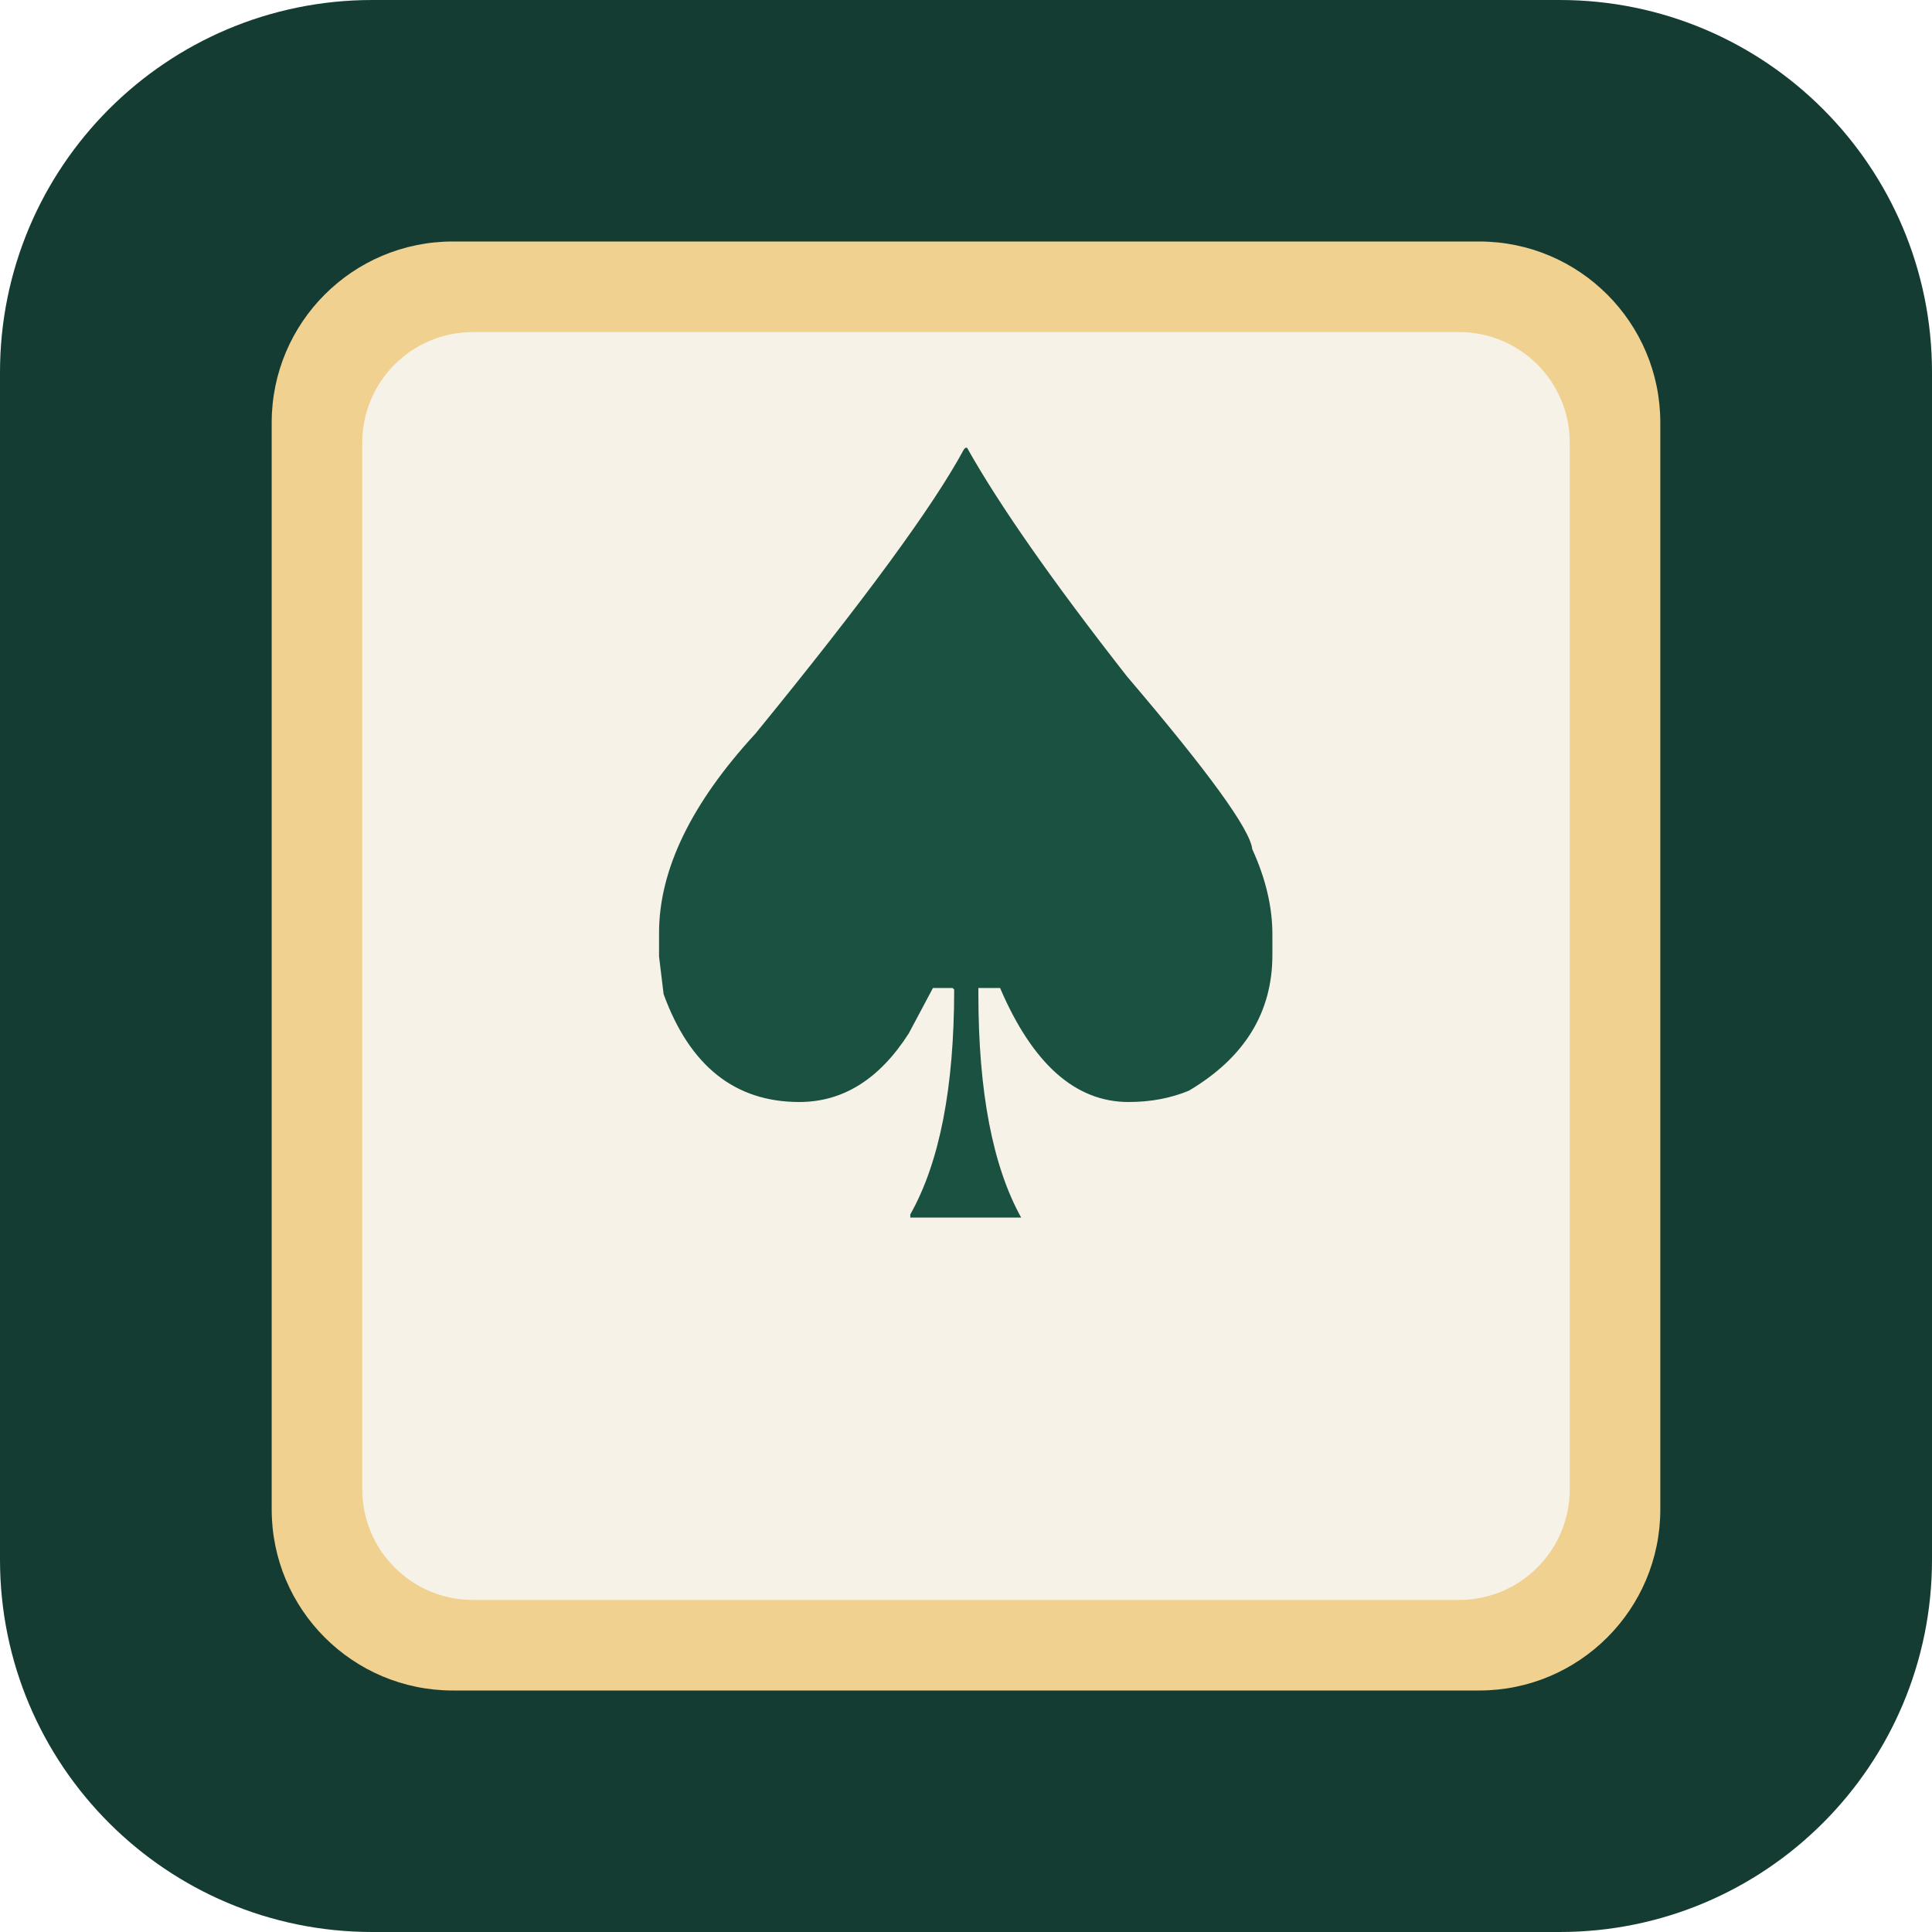
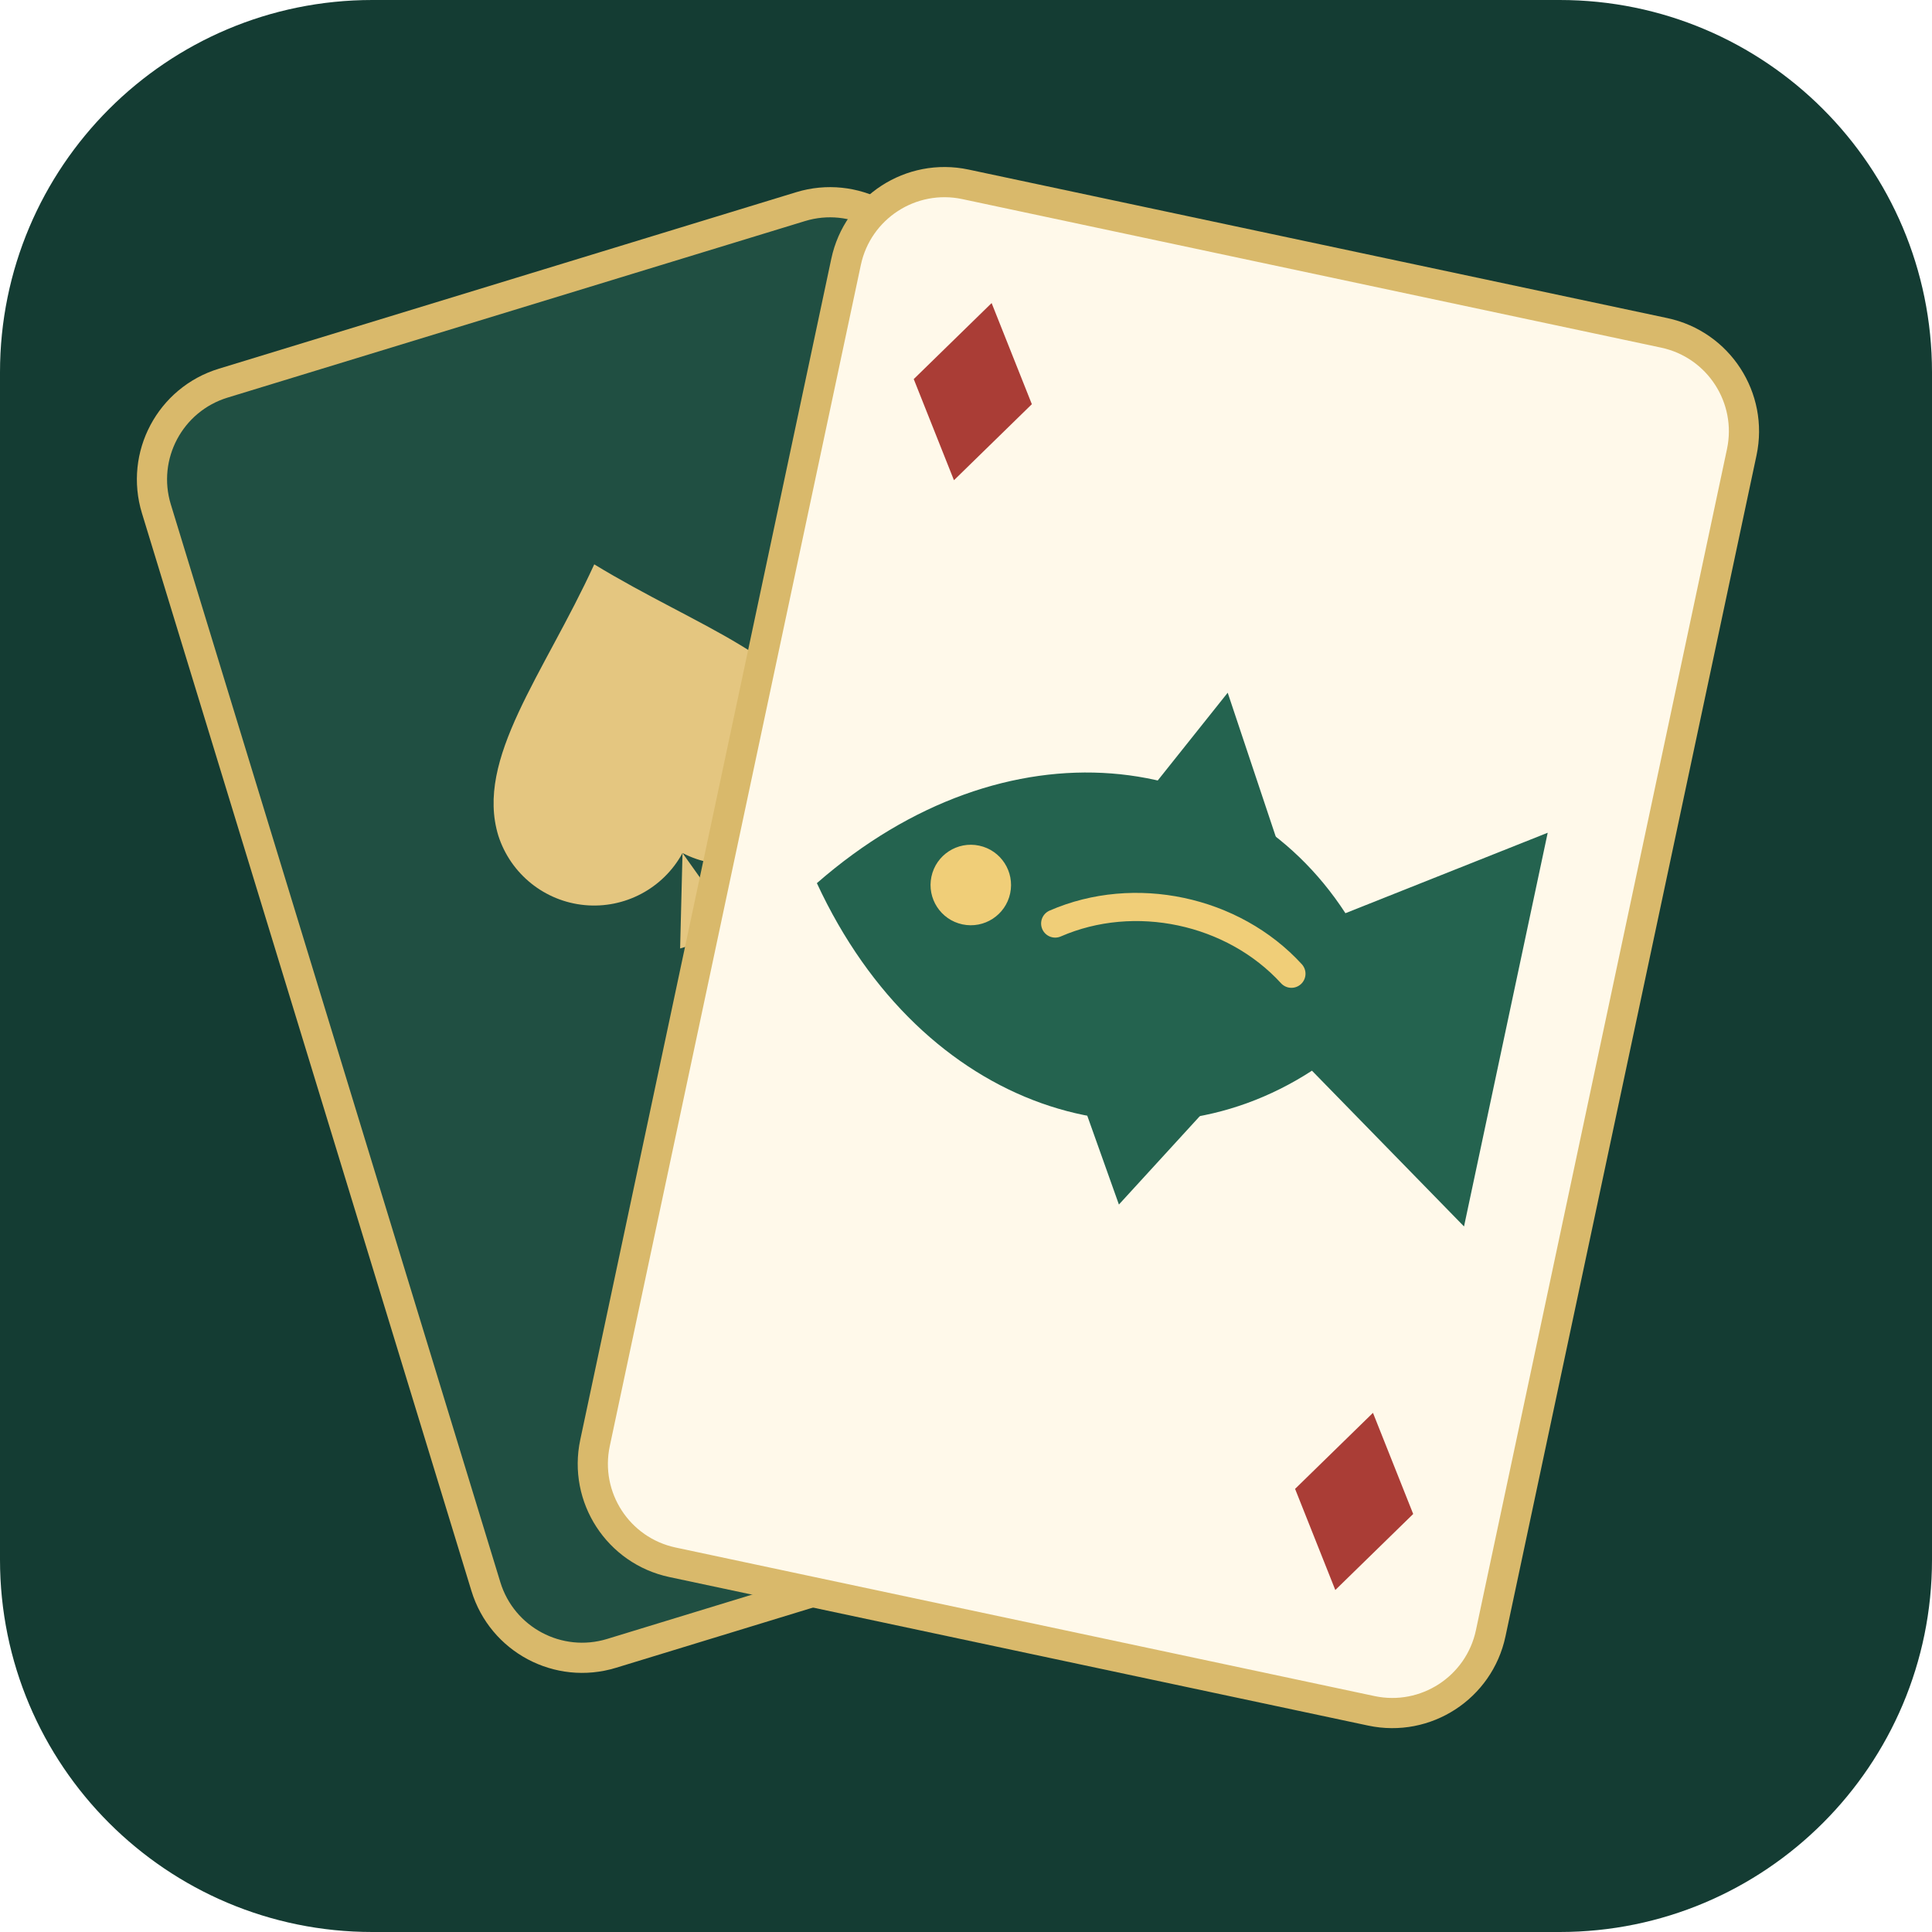
- <svg xmlns="http://www.w3.org/2000/svg" width="192" height="192" viewBox="0 0 192 192">
+ <svg xmlns="http://www.w3.org/2000/svg" width="192" height="192" viewBox="0 0 192 192" role="img" aria-label="Fishing Lab emblem">
  <rect width="192" height="192" rx="37" fill="#143c33" />
-   <rect x="27" y="24" width="138" height="144" rx="18" fill="#f0d18f" />
-   <rect x="36" y="33" width="120" height="126" rx="11" fill="#f7f2e8" />
-   <text x="96" y="121" text-anchor="middle" font-size="105" font-family="Georgia" fill="#1b5140">♠</text>
+   <g transform="rotate(-17 72 95)">
+     <rect x="31" y="26" width="80" height="132" rx="10" fill="#204f42" stroke="#d9b96b" stroke-width="3" />
+     <path d="M71 54c-8 9-17 15-17 23a10 10 0 0 0 17 7l-3 9h6l-3-9a10 10 0 0 0 17-7c0-8-9-14-17-23Z" fill="#e4c680" />
+   </g>
+   <g transform="rotate(12 115 97)">
+     <rect x="70" y="24" width="91" height="140" rx="10" fill="#fff9ea" stroke="#d9b96b" stroke-width="3" />
+     <path d="M85 35l6 9-6 9-6-9Z M145 135l6 9-6 9-6-9Z" fill="#aa3d36" />
+     <path d="M80 95c15-20 38-22 52-8l18-12v40l-18-12c-14 14-37 12-52-8Z" fill="#24634f" />
+     <path d="M109 82l7-14 10 17M108 107l8 13 10-17" fill="#24634f" />
+     <circle cx="95" cy="92" r="4" fill="#f0ce78" />
+     <path d="M104 94c7-5 17-5 24 0" fill="none" stroke="#f0ce78" stroke-width="2.8" stroke-linecap="round" />
+   </g>
</svg>
